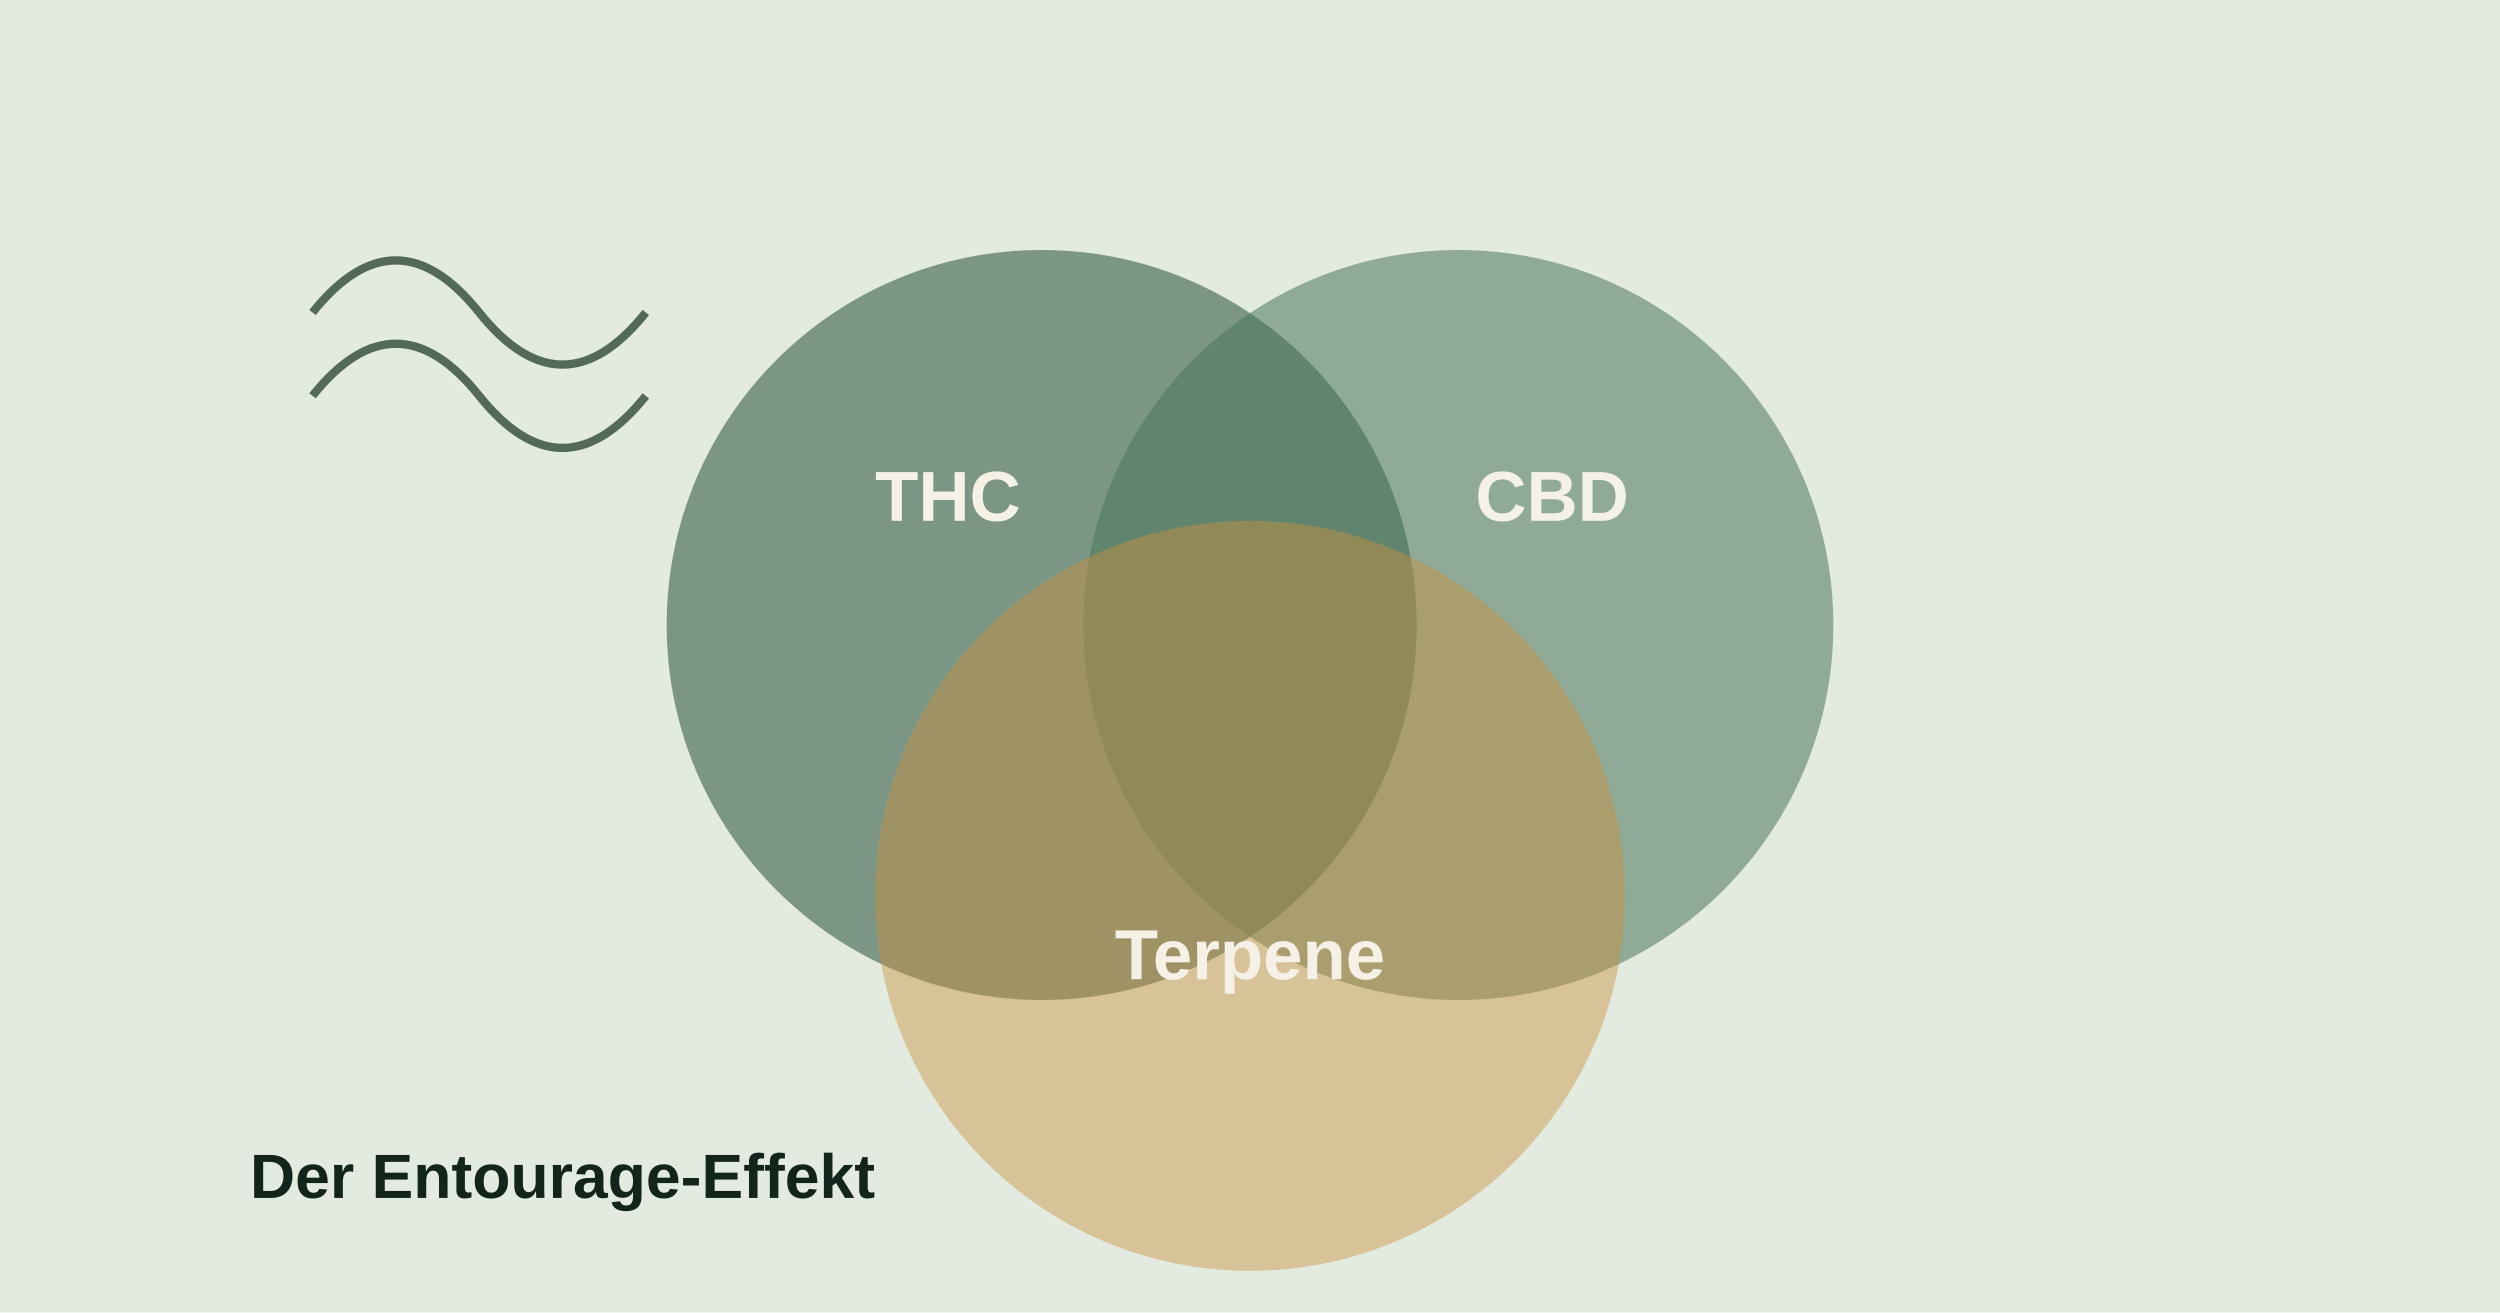
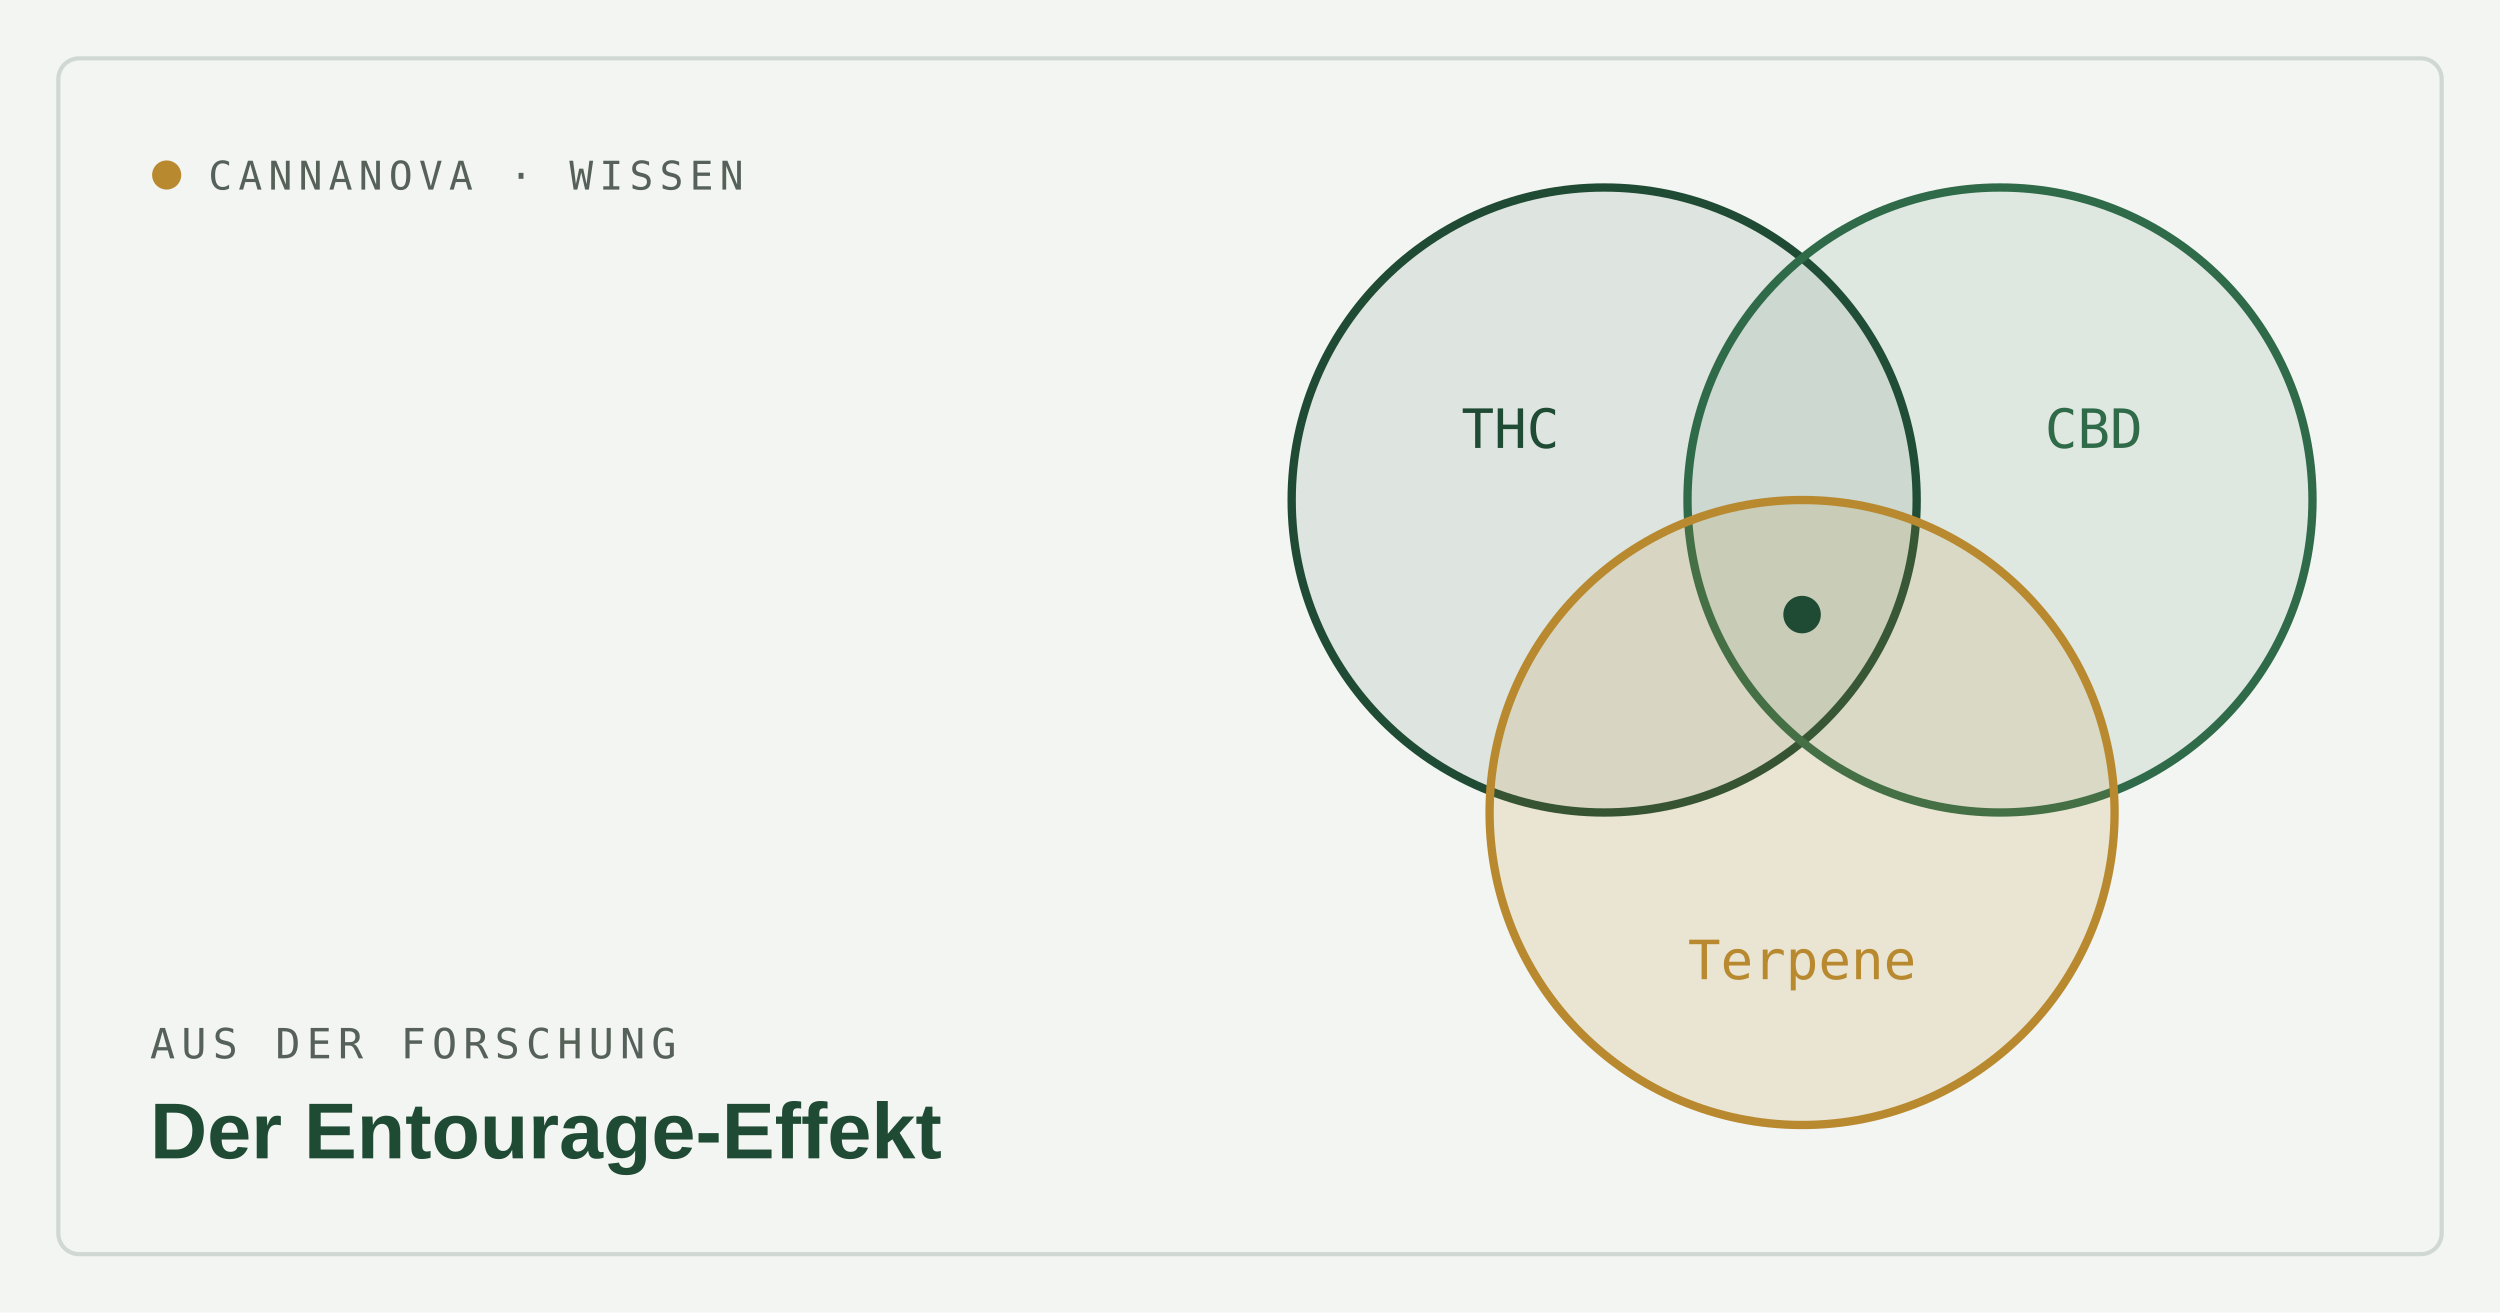
- <svg xmlns="http://www.w3.org/2000/svg" viewBox="0 0 1200 630" role="img" aria-label="Sich überlagernde Kreise als Sinnbild für das Zusammenspiel von Cannabinoiden und Terpenen">
-   <rect width="1200" height="630" fill="#e3ebe0" />
-   <g>
-     <circle cx="500" cy="300" r="180" fill="#27503a" opacity="0.55" />
-     <circle cx="700" cy="300" r="180" fill="#4a7559" opacity="0.55" />
-     <circle cx="600" cy="430" r="180" fill="#c9913f" opacity="0.45" />
+ <svg xmlns="http://www.w3.org/2000/svg" viewBox="0 0 1200 630" width="1200" height="630" role="img" aria-label="Drei überlappende Kreise für THC, CBD und Terpene">
+   <rect width="1200" height="630" fill="#f3f5f2" />
+   <rect x="28" y="28" width="1144" height="574" rx="10" fill="none" stroke="#cfd8d2" stroke-width="2" />
+   <circle cx="80" cy="84" r="7" fill="#b8892e" />
+   <text x="100" y="91" font-family="IBM Plex Mono, Menlo, Consolas, monospace" font-size="19" letter-spacing="3" fill="#566159">CANNANOVA · WISSEN</text>
+   <circle cx="770" cy="240" r="150" fill="#1f4a33" fill-opacity=".10" stroke="#1f4a33" stroke-width="4" />
+   <circle cx="960" cy="240" r="150" fill="#2f6a49" fill-opacity=".10" stroke="#2f6a49" stroke-width="4" />
+   <circle cx="865" cy="390" r="150" fill="#b8892e" fill-opacity=".16" stroke="#b8892e" stroke-width="4" />
+   <g font-family="IBM Plex Mono, Menlo, Consolas, monospace" font-size="26" font-weight="500" text-anchor="middle">
+     <text x="725" y="215" fill="#1f4a33">THC</text>
+     <text x="1005" y="215" fill="#2f6a49">CBD</text>
+     <text x="865" y="470" fill="#b8892e">Terpene</text>
  </g>
-   <g fill="#f6f1e7" font-family="Hanken Grotesk, Arial, sans-serif" font-weight="700" font-size="34" text-anchor="middle">
-     <text x="455" y="250">THC</text>
-     <text x="745" y="250">CBD</text>
-     <text x="600" y="470">Terpene</text>
-   </g>
-   <g stroke="#16321f" stroke-width="4" fill="none" opacity="0.7">
-     <path d="M150 150 q40 -50 80 0 q40 50 80 0" />
-     <path d="M150 190 q40 -50 80 0 q40 50 80 0" />
-   </g>
-   <text x="120" y="575" font-family="Hanken Grotesk, Arial, sans-serif" font-size="30" font-weight="600" fill="#13241b">Der Entourage-Effekt</text>
+   <circle cx="865" cy="295" r="9" fill="#1f4a33" />
+   <text x="72" y="508" font-family="IBM Plex Mono, Menlo, Consolas, monospace" font-size="20" letter-spacing="3" fill="#566159">AUS DER FORSCHUNG</text>
+   <text x="72" y="556" font-family="Hanken Grotesk, Helvetica Neue, Arial, sans-serif" font-size="38" font-weight="600" fill="#1f4a33">Der Entourage-Effekt</text>
</svg>
